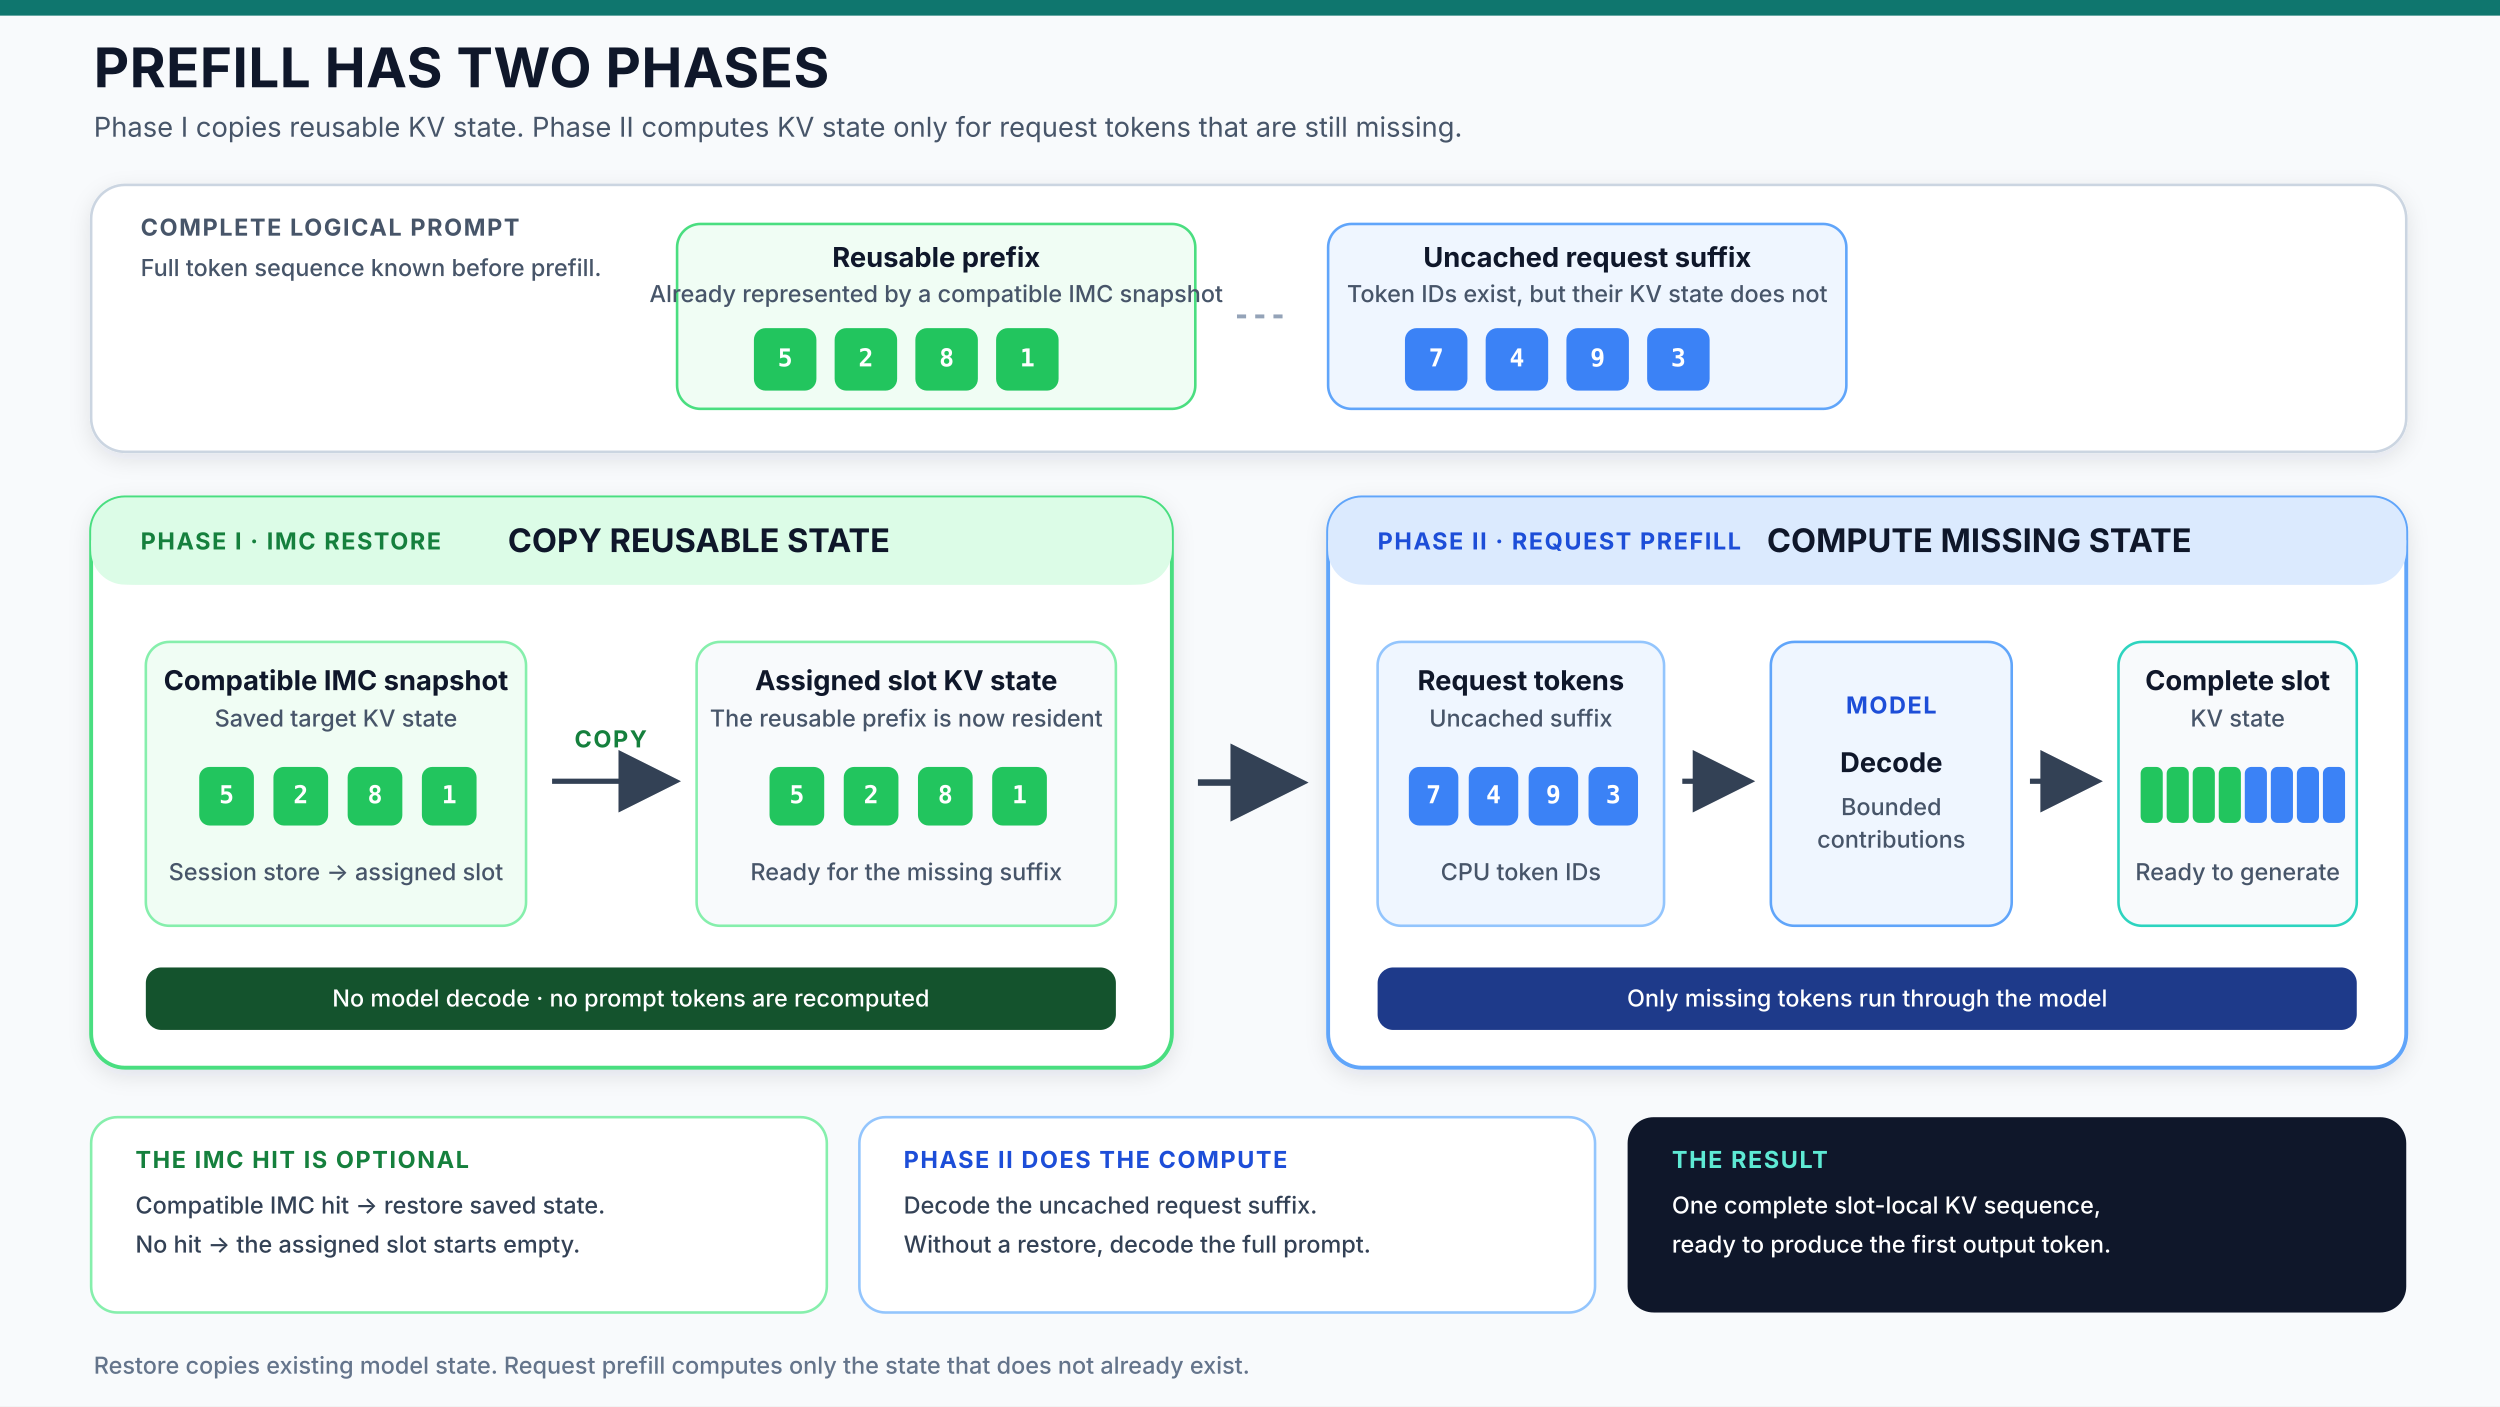
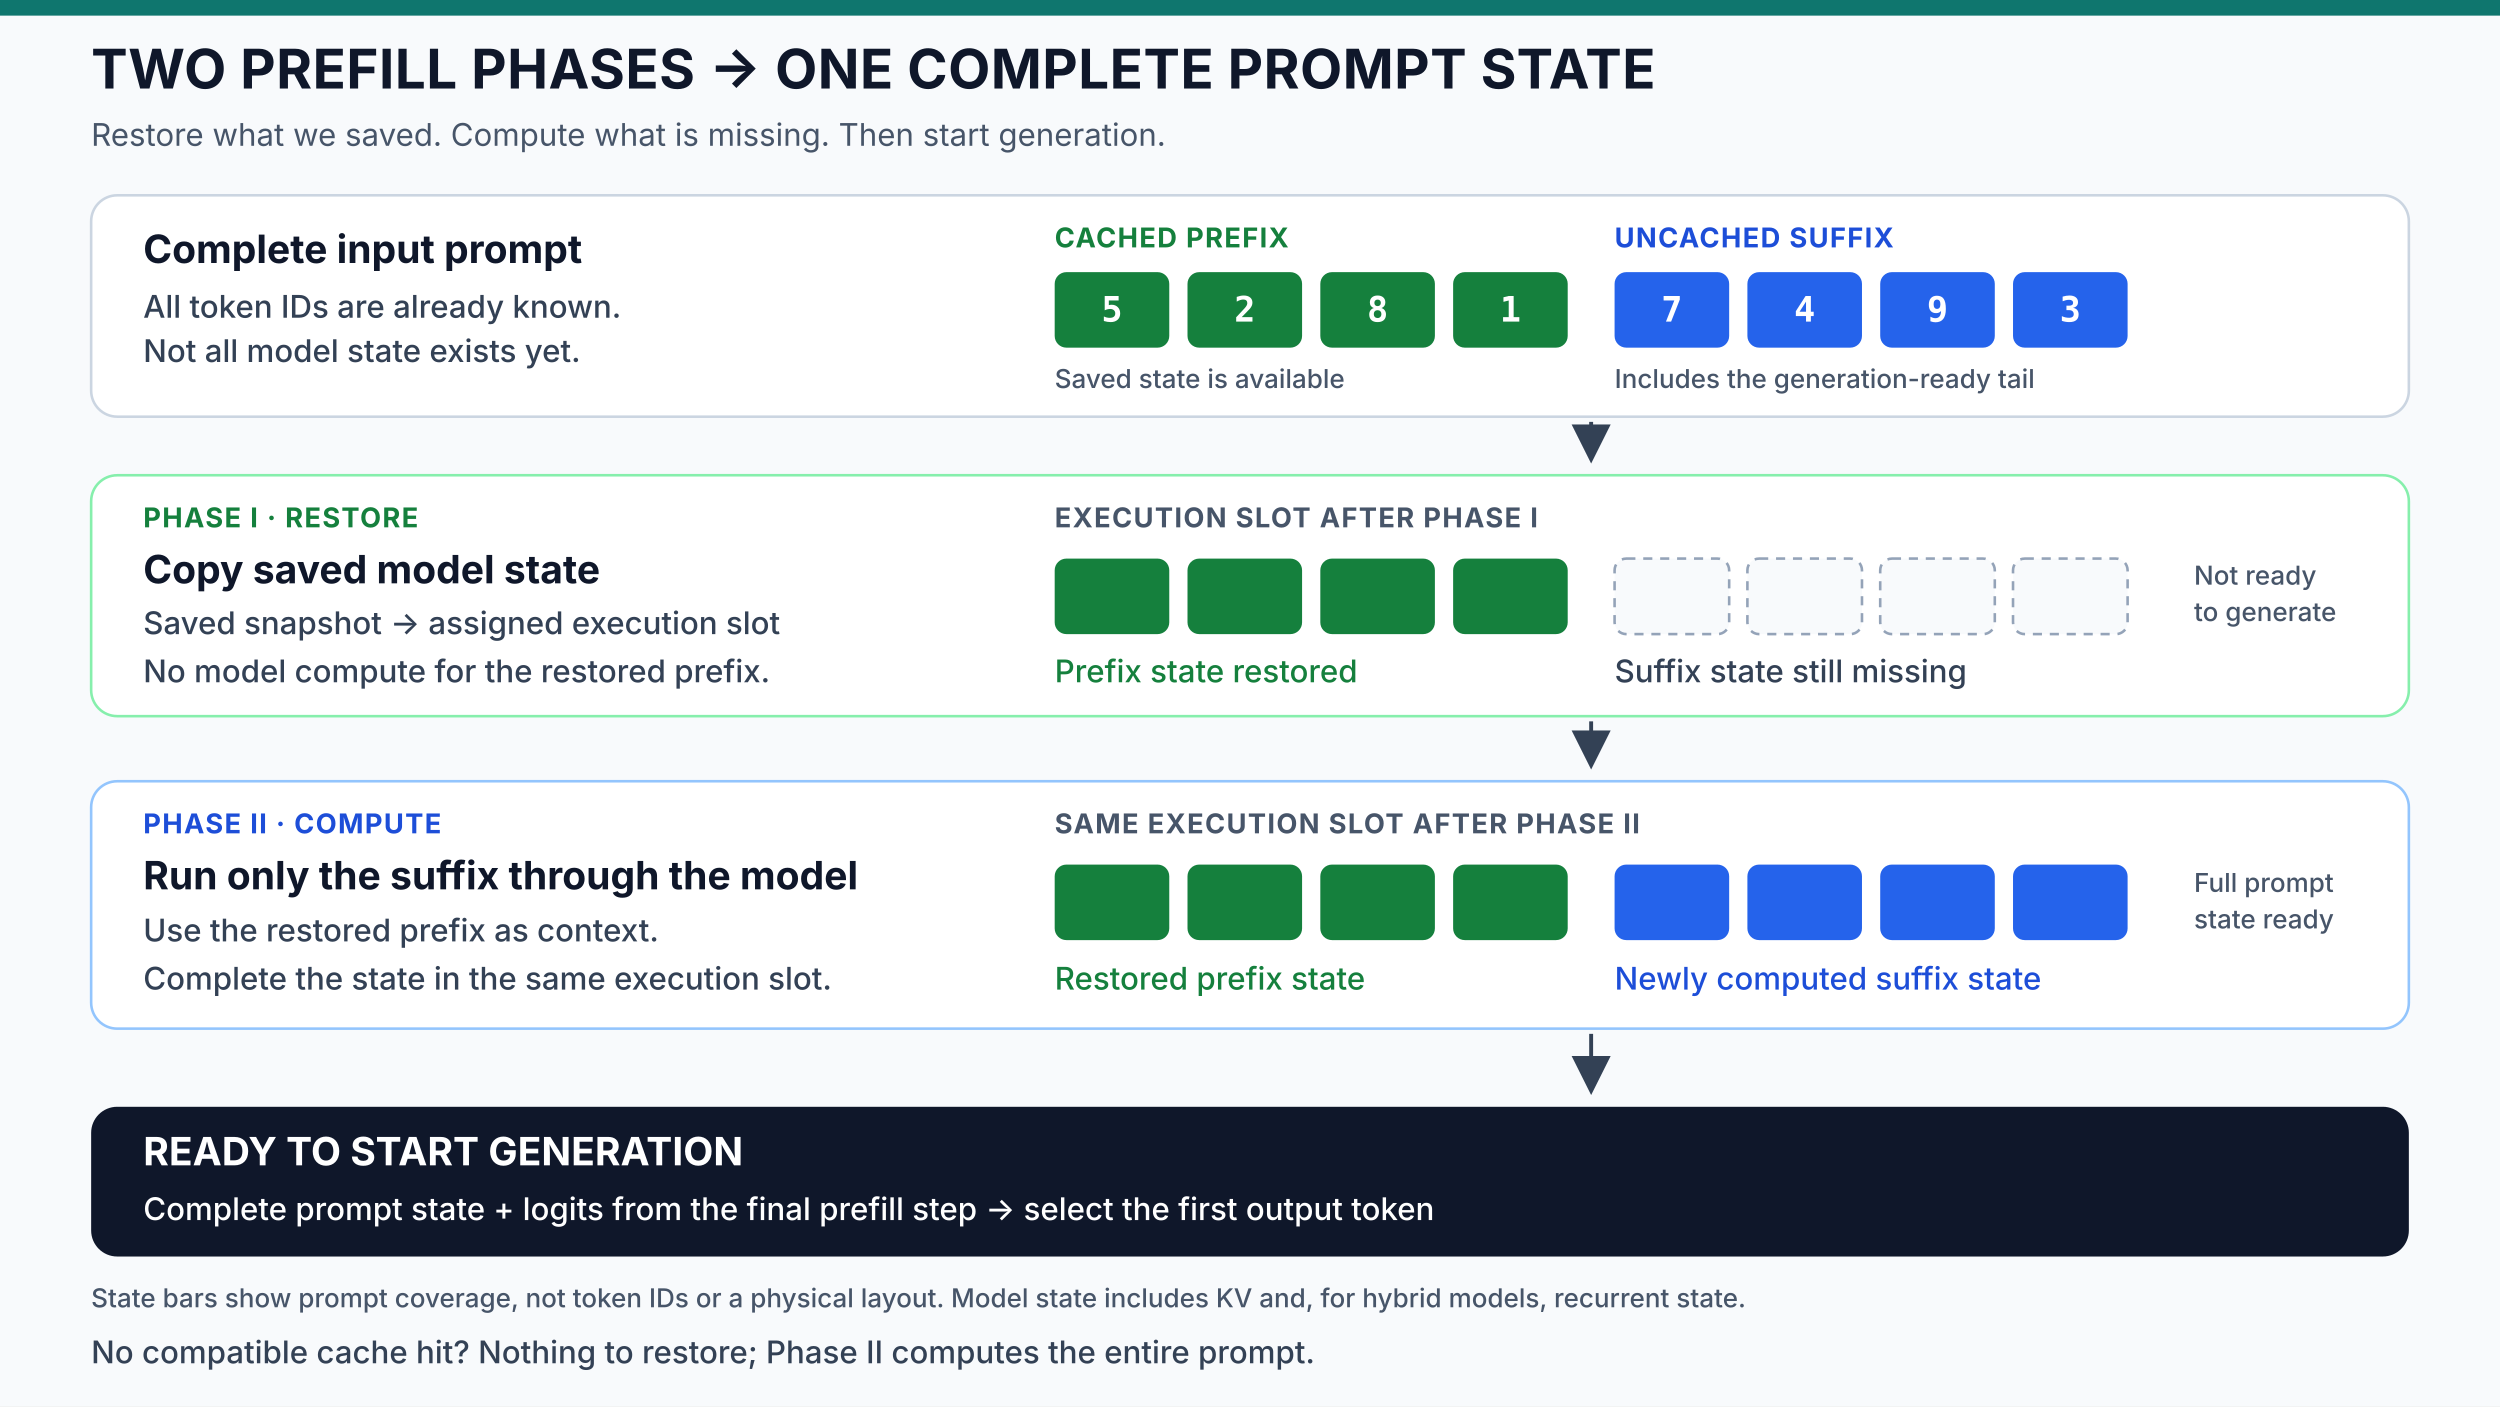
<svg xmlns="http://www.w3.org/2000/svg" width="1920" height="1080" viewBox="0 0 1920 1080" role="img" aria-labelledby="title desc">
  <defs>
-     <filter id="shadow" x="-10%" y="-10%" width="120%" height="135%">
-       <feDropShadow dx="0" dy="5" stdDeviation="8" flood-color="#0f172a" flood-opacity="0.10" />
-     </filter>
-     <marker id="arrow" markerWidth="12" markerHeight="12" refX="10" refY="6" orient="auto" markerUnits="strokeWidth">
-       <path d="M 0 0 L 12 6 L 0 12 z" fill="#334155" />
+     <marker id="arrow" markerWidth="10" markerHeight="10" refX="8" refY="5" orient="auto" markerUnits="strokeWidth">
+       <path d="M0 0L10 5L0 10z" fill="#334155" />
    </marker>
    <style>
-       .title { font: 700 42px Inter, ui-sans-serif, system-ui, sans-serif; fill: #0f172a; letter-spacing: 0.4px; }
-       .subtitle { font: 400 21px Inter, ui-sans-serif, system-ui, sans-serif; fill: #475569; }
-       .section { font: 700 25px Inter, ui-sans-serif, system-ui, sans-serif; fill: #0f172a; }
-       .heading { font: 700 21px Inter, ui-sans-serif, system-ui, sans-serif; fill: #0f172a; }
-       .body { font: 500 18px Inter, ui-sans-serif, system-ui, sans-serif; fill: #334155; }
-       .small { font: 500 18px Inter, ui-sans-serif, system-ui, sans-serif; fill: #475569; }
-       .eyebrow { font: 700 18px Inter, ui-sans-serif, system-ui, sans-serif; letter-spacing: 1.2px; }
-       .token { font: 700 19px ui-monospace, SFMono-Regular, Menlo, Consolas, monospace; text-anchor: middle; dominant-baseline: middle; }
-       .white { fill: #ffffff; }
-       .muted { fill: #64748b; }
+       .title{font:700 42px Inter,ui-sans-serif,system-ui,sans-serif;fill:#0f172a;letter-spacing:.4px}
+       .subtitle{font:400 24px Inter,ui-sans-serif,system-ui,sans-serif;fill:#475569}
+       .heading{font:700 30px Inter,ui-sans-serif,system-ui,sans-serif;fill:#0f172a}
+       .body{font:500 24px Inter,ui-sans-serif,system-ui,sans-serif;fill:#334155}
+       .small{font:500 20px Inter,ui-sans-serif,system-ui,sans-serif;fill:#475569}
+       .eyebrow{font:700 21px Inter,ui-sans-serif,system-ui,sans-serif;letter-spacing:1px;fill:#475569}
+       .token{font:700 27px ui-monospace,SFMono-Regular,Menlo,Consolas,monospace;fill:#fff;text-anchor:middle}
+       .green{fill:#15803d}.blue{fill:#1d4ed8}.white{fill:#fff}
    </style>
+     <g id="prefix-state" fill="#15803d">
+       <rect width="88" height="58" rx="9" />
+       <rect x="102" width="88" height="58" rx="9" />
+       <rect x="204" width="88" height="58" rx="9" />
+       <rect x="306" width="88" height="58" rx="9" />
+     </g>
+     <g id="suffix-state" fill="#2563eb">
+       <rect width="88" height="58" rx="9" />
+       <rect x="102" width="88" height="58" rx="9" />
+       <rect x="204" width="88" height="58" rx="9" />
+       <rect x="306" width="88" height="58" rx="9" />
+     </g>
  </defs>
  <rect width="1920" height="1080" fill="#f8fafc" />
-   <rect x="0" y="0" width="1920" height="12" fill="#0f766e" />
-   <text class="title" x="72" y="67">PREFILL HAS TWO PHASES</text>
-   <text class="subtitle" x="72" y="105">Phase I copies reusable KV state. Phase II computes KV state only for request tokens that are still missing.</text>
-   <g filter="url(#shadow)">
-     <rect x="70" y="142" width="1778" height="205" rx="26" fill="#ffffff" stroke="#cbd5e1" stroke-width="2" />
+   <rect width="1920" height="12" fill="#0f766e" />
+   <text class="title" x="70" y="68">TWO PREFILL PHASES → ONE COMPLETE PROMPT STATE</text>
+   <text class="subtitle" x="70" y="112">Restore what we saved. Compute what is missing. Then start generation.</text>
+   <rect x="70" y="150" width="1780" height="170" rx="20" fill="#fff" stroke="#cbd5e1" stroke-width="2" />
+   <text class="heading" x="110" y="202">Complete input prompt</text>
+   <text class="body" x="110" y="244">All token IDs are already known.</text>
+   <text class="body" x="110" y="278">Not all model state exists yet.</text>
+   <text class="eyebrow green" x="810" y="190">CACHED PREFIX</text>
+   <text class="eyebrow blue" x="1240" y="190">UNCACHED SUFFIX</text>
+   <use href="#prefix-state" x="810" y="209" />
+   <text class="token" x="854" y="247">5</text>
+   <text class="token" x="956" y="247">2</text>
+   <text class="token" x="1058" y="247">8</text>
+   <text class="token" x="1160" y="247">1</text>
+   <use href="#suffix-state" x="1240" y="209" />
+   <text class="token" x="1284" y="247">7</text>
+   <text class="token" x="1386" y="247">4</text>
+   <text class="token" x="1488" y="247">9</text>
+   <text class="token" x="1590" y="247">3</text>
+   <text class="small" x="810" y="298">Saved state is available</text>
+   <text class="small" x="1240" y="298">Includes the generation-ready tail</text>
+   <path d="M1222 324V350" fill="none" stroke="#334155" stroke-width="3" marker-end="url(#arrow)" />
+   <rect x="70" y="365" width="1780" height="185" rx="20" fill="#fff" stroke="#86efac" stroke-width="2" />
+   <text class="eyebrow green" x="110" y="405">PHASE I · RESTORE</text>
+   <text class="heading" x="110" y="448">Copy saved model state</text>
+   <text class="body" x="110" y="487">Saved snapshot → assigned execution slot</text>
+   <text class="body" x="110" y="524">No model compute for the restored prefix.</text>
+   <text class="eyebrow" x="810" y="405">EXECUTION SLOT AFTER PHASE I</text>
+   <use href="#prefix-state" x="810" y="429" />
+   <g fill="#f8fafc" stroke="#94a3b8" stroke-width="2" stroke-dasharray="7 6">
+     <rect x="1240" y="429" width="88" height="58" rx="9" />
+     <rect x="1342" y="429" width="88" height="58" rx="9" />
+     <rect x="1444" y="429" width="88" height="58" rx="9" />
+     <rect x="1546" y="429" width="88" height="58" rx="9" />
  </g>
-   <text class="eyebrow" x="108" y="181" fill="#475569">COMPLETE LOGICAL PROMPT</text>
-   <text class="small" x="108" y="212">Full token sequence known before prefill.</text>
-   <rect x="520" y="172" width="398" height="142" rx="18" fill="#f0fdf4" stroke="#4ade80" stroke-width="2" />
-   <text class="heading" x="719" y="205" text-anchor="middle">Reusable prefix</text>
-   <text class="small" x="719" y="232" text-anchor="middle">Already represented by a compatible IMC snapshot</text>
-   <g>
-     <rect x="579" y="252" width="48" height="48" rx="9" fill="#22c55e" />
-     <rect x="641" y="252" width="48" height="48" rx="9" fill="#22c55e" />
-     <rect x="703" y="252" width="48" height="48" rx="9" fill="#22c55e" />
-     <rect x="765" y="252" width="48" height="48" rx="9" fill="#22c55e" />
-     <text class="token white" x="603" y="276">5</text>
-     <text class="token white" x="665" y="276">2</text>
-     <text class="token white" x="727" y="276">8</text>
-     <text class="token white" x="789" y="276">1</text>
-   </g>
-   <path d="M 950 243 H 988" stroke="#94a3b8" stroke-width="3" stroke-dasharray="7 7" />
-   <rect x="1020" y="172" width="398" height="142" rx="18" fill="#eff6ff" stroke="#60a5fa" stroke-width="2" />
-   <text class="heading" x="1219" y="205" text-anchor="middle">Uncached request suffix</text>
-   <text class="small" x="1219" y="232" text-anchor="middle">Token IDs exist, but their KV state does not</text>
-   <g>
-     <rect x="1079" y="252" width="48" height="48" rx="9" fill="#3b82f6" />
-     <rect x="1141" y="252" width="48" height="48" rx="9" fill="#3b82f6" />
-     <rect x="1203" y="252" width="48" height="48" rx="9" fill="#3b82f6" />
-     <rect x="1265" y="252" width="48" height="48" rx="9" fill="#3b82f6" />
-     <text class="token white" x="1103" y="276">7</text>
-     <text class="token white" x="1165" y="276">4</text>
-     <text class="token white" x="1227" y="276">9</text>
-     <text class="token white" x="1289" y="276">3</text>
-   </g>
-   <g filter="url(#shadow)">
-     <rect x="70" y="382" width="830" height="438" rx="26" fill="#ffffff" stroke="#4ade80" stroke-width="3" />
-   </g>
-   <rect x="70" y="382" width="830" height="67" rx="26" fill="#dcfce7" />
-   <path d="M 70 415 Q 70 449 104 449 H 866 Q 900 449 900 415" fill="#dcfce7" />
-   <text class="eyebrow" x="108" y="422" fill="#15803d">PHASE I · IMC RESTORE</text>
-   <text class="section" x="390" y="424">COPY REUSABLE STATE</text>
-   <rect x="112" y="493" width="292" height="218" rx="18" fill="#f0fdf4" stroke="#86efac" stroke-width="2" />
-   <text class="heading" x="258" y="530" text-anchor="middle">Compatible IMC snapshot</text>
-   <text class="small" x="258" y="558" text-anchor="middle">Saved target KV state</text>
-   <g>
-     <rect x="153" y="589" width="42" height="45" rx="8" fill="#22c55e" />
-     <rect x="210" y="589" width="42" height="45" rx="8" fill="#22c55e" />
-     <rect x="267" y="589" width="42" height="45" rx="8" fill="#22c55e" />
-     <rect x="324" y="589" width="42" height="45" rx="8" fill="#22c55e" />
-     <text class="token white" x="174" y="611.5">5</text>
-     <text class="token white" x="231" y="611.5">2</text>
-     <text class="token white" x="288" y="611.5">8</text>
-     <text class="token white" x="345" y="611.5">1</text>
-   </g>
-   <text class="small" x="258" y="676" text-anchor="middle">Session store → assigned slot</text>
-   <path d="M 424 600 H 515" stroke="#334155" stroke-width="4" fill="none" marker-end="url(#arrow)" />
-   <text class="eyebrow" x="469" y="574" fill="#15803d" text-anchor="middle">COPY</text>
-   <rect x="535" y="493" width="322" height="218" rx="18" fill="#f8fafc" stroke="#86efac" stroke-width="2" />
-   <text class="heading" x="696" y="530" text-anchor="middle">Assigned slot KV state</text>
-   <text class="small" x="696" y="558" text-anchor="middle">The reusable prefix is now resident</text>
-   <g>
-     <rect x="591" y="589" width="42" height="45" rx="8" fill="#22c55e" />
-     <rect x="648" y="589" width="42" height="45" rx="8" fill="#22c55e" />
-     <rect x="705" y="589" width="42" height="45" rx="8" fill="#22c55e" />
-     <rect x="762" y="589" width="42" height="45" rx="8" fill="#22c55e" />
-     <text class="token white" x="612" y="611.5">5</text>
-     <text class="token white" x="669" y="611.5">2</text>
-     <text class="token white" x="726" y="611.5">8</text>
-     <text class="token white" x="783" y="611.5">1</text>
-   </g>
-   <text class="small" x="696" y="676" text-anchor="middle">Ready for the missing suffix</text>
-   <rect x="112" y="743" width="745" height="48" rx="12" fill="#14532d" />
-   <text class="body white" x="484.5" y="773" text-anchor="middle">No model decode · no prompt tokens are recomputed</text>
-   <path d="M 920 601 H 995" stroke="#334155" stroke-width="5" fill="none" marker-end="url(#arrow)" />
-   <g filter="url(#shadow)">
-     <rect x="1020" y="382" width="828" height="438" rx="26" fill="#ffffff" stroke="#60a5fa" stroke-width="3" />
-   </g>
-   <rect x="1020" y="382" width="828" height="67" rx="26" fill="#dbeafe" />
-   <path d="M 1020 415 Q 1020 449 1054 449 H 1814 Q 1848 449 1848 415" fill="#dbeafe" />
-   <text class="eyebrow" x="1058" y="422" fill="#1d4ed8">PHASE II · REQUEST PREFILL</text>
-   <text class="section" x="1357" y="424">COMPUTE MISSING STATE</text>
-   <rect x="1058" y="493" width="220" height="218" rx="18" fill="#eff6ff" stroke="#93c5fd" stroke-width="2" />
-   <text class="heading" x="1168" y="530" text-anchor="middle">Request tokens</text>
-   <text class="small" x="1168" y="558" text-anchor="middle">Uncached suffix</text>
-   <g>
-     <rect x="1082" y="589" width="38" height="45" rx="8" fill="#3b82f6" />
-     <rect x="1128" y="589" width="38" height="45" rx="8" fill="#3b82f6" />
-     <rect x="1174" y="589" width="38" height="45" rx="8" fill="#3b82f6" />
-     <rect x="1220" y="589" width="38" height="45" rx="8" fill="#3b82f6" />
-     <text class="token white" x="1101" y="611.5">7</text>
-     <text class="token white" x="1147" y="611.5">4</text>
-     <text class="token white" x="1193" y="611.5">9</text>
-     <text class="token white" x="1239" y="611.5">3</text>
-   </g>
-   <text class="small" x="1168" y="676" text-anchor="middle">CPU token IDs</text>
-   <path d="M 1292 600 H 1340" stroke="#334155" stroke-width="4" fill="none" marker-end="url(#arrow)" />
-   <rect x="1360" y="493" width="185" height="218" rx="18" fill="#eff6ff" stroke="#60a5fa" stroke-width="2" />
-   <text class="eyebrow" x="1452.5" y="548" fill="#1d4ed8" text-anchor="middle">MODEL</text>
-   <text class="heading" x="1452.5" y="593" text-anchor="middle">Decode</text>
-   <text class="small" x="1452.5" y="626" text-anchor="middle">Bounded</text>
-   <text class="small" x="1452.5" y="651" text-anchor="middle">contributions</text>
-   <path d="M 1559 600 H 1607" stroke="#334155" stroke-width="4" fill="none" marker-end="url(#arrow)" />
-   <rect x="1627" y="493" width="183" height="218" rx="18" fill="#f8fafc" stroke="#2dd4bf" stroke-width="2" />
-   <text class="heading" x="1718.5" y="530" text-anchor="middle">Complete slot</text>
-   <text class="small" x="1718.5" y="558" text-anchor="middle">KV state</text>
-   <g>
-     <rect x="1644" y="589" width="17" height="43" rx="5" fill="#22c55e" />
-     <rect x="1664" y="589" width="17" height="43" rx="5" fill="#22c55e" />
-     <rect x="1684" y="589" width="17" height="43" rx="5" fill="#22c55e" />
-     <rect x="1704" y="589" width="17" height="43" rx="5" fill="#22c55e" />
-     <rect x="1724" y="589" width="17" height="43" rx="5" fill="#3b82f6" />
-     <rect x="1744" y="589" width="17" height="43" rx="5" fill="#3b82f6" />
-     <rect x="1764" y="589" width="17" height="43" rx="5" fill="#3b82f6" />
-     <rect x="1784" y="589" width="17" height="43" rx="5" fill="#3b82f6" />
-   </g>
-   <text class="small" x="1718.5" y="676" text-anchor="middle">Ready to generate</text>
-   <rect x="1058" y="743" width="752" height="48" rx="12" fill="#1e3a8a" />
-   <text class="body white" x="1434" y="773" text-anchor="middle">Only missing tokens run through the model</text>
-   <rect x="70" y="858" width="565" height="150" rx="20" fill="#ffffff" stroke="#86efac" stroke-width="2" />
-   <text class="eyebrow" x="104" y="897" fill="#15803d">THE IMC HIT IS OPTIONAL</text>
-   <text class="body" x="104" y="932">Compatible IMC hit → restore saved state.</text>
-   <text class="body" x="104" y="962">No hit → the assigned slot starts empty.</text>
-   <rect x="660" y="858" width="565" height="150" rx="20" fill="#ffffff" stroke="#93c5fd" stroke-width="2" />
-   <text class="eyebrow" x="694" y="897" fill="#1d4ed8">PHASE II DOES THE COMPUTE</text>
-   <text class="body" x="694" y="932">Decode the uncached request suffix.</text>
-   <text class="body" x="694" y="962">Without a restore, decode the full prompt.</text>
-   <rect x="1250" y="858" width="598" height="150" rx="20" fill="#0f172a" />
-   <text class="eyebrow" x="1284" y="897" fill="#5eead4">THE RESULT</text>
-   <text class="body white" x="1284" y="932">One complete slot-local KV sequence,</text>
-   <text class="body white" x="1284" y="962">ready to produce the first output token.</text>
-   <text class="small muted" x="72" y="1055">Restore copies existing model state. Request prefill computes only the state that does not already exist.</text>
+   <text class="body green" x="810" y="524">Prefix state restored</text>
+   <text class="body" x="1240" y="524">Suffix state still missing</text>
+   <text class="small" x="1685" y="449">Not ready</text>
+   <text class="small" x="1685" y="477">to generate</text>
+   <path d="M1222 554V585" fill="none" stroke="#334155" stroke-width="3" marker-end="url(#arrow)" />
+   <rect x="70" y="600" width="1780" height="190" rx="20" fill="#fff" stroke="#93c5fd" stroke-width="2" />
+   <text class="eyebrow blue" x="110" y="640">PHASE II · COMPUTE</text>
+   <text class="heading" x="110" y="683">Run only the suffix through the model</text>
+   <text class="body" x="110" y="723">Use the restored prefix as context.</text>
+   <text class="body" x="110" y="760">Complete the state in the same execution slot.</text>
+   <text class="eyebrow" x="810" y="640">SAME EXECUTION SLOT AFTER PHASE II</text>
+   <use href="#prefix-state" x="810" y="664" />
+   <use href="#suffix-state" x="1240" y="664" />
+   <text class="body green" x="810" y="760">Restored prefix state</text>
+   <text class="body blue" x="1240" y="760">Newly computed suffix state</text>
+   <text class="small" x="1685" y="685">Full prompt</text>
+   <text class="small" x="1685" y="713">state ready</text>
+   <path d="M1222 794V835" fill="none" stroke="#334155" stroke-width="3" marker-end="url(#arrow)" />
+   <rect x="70" y="850" width="1780" height="115" rx="20" fill="#0f172a" />
+   <text class="heading white" x="110" y="895">READY TO START GENERATION</text>
+   <text class="body white" x="110" y="937">Complete prompt state + logits from the final prefill step → select the first output token</text>
+   <text class="small" x="70" y="1004">State bars show prompt coverage, not token IDs or a physical layout. Model state includes KV and, for hybrid models, recurrent state.</text>
+   <text class="body" x="70" y="1047">No compatible cache hit? Nothing to restore; Phase II computes the entire prompt.</text>
</svg>
